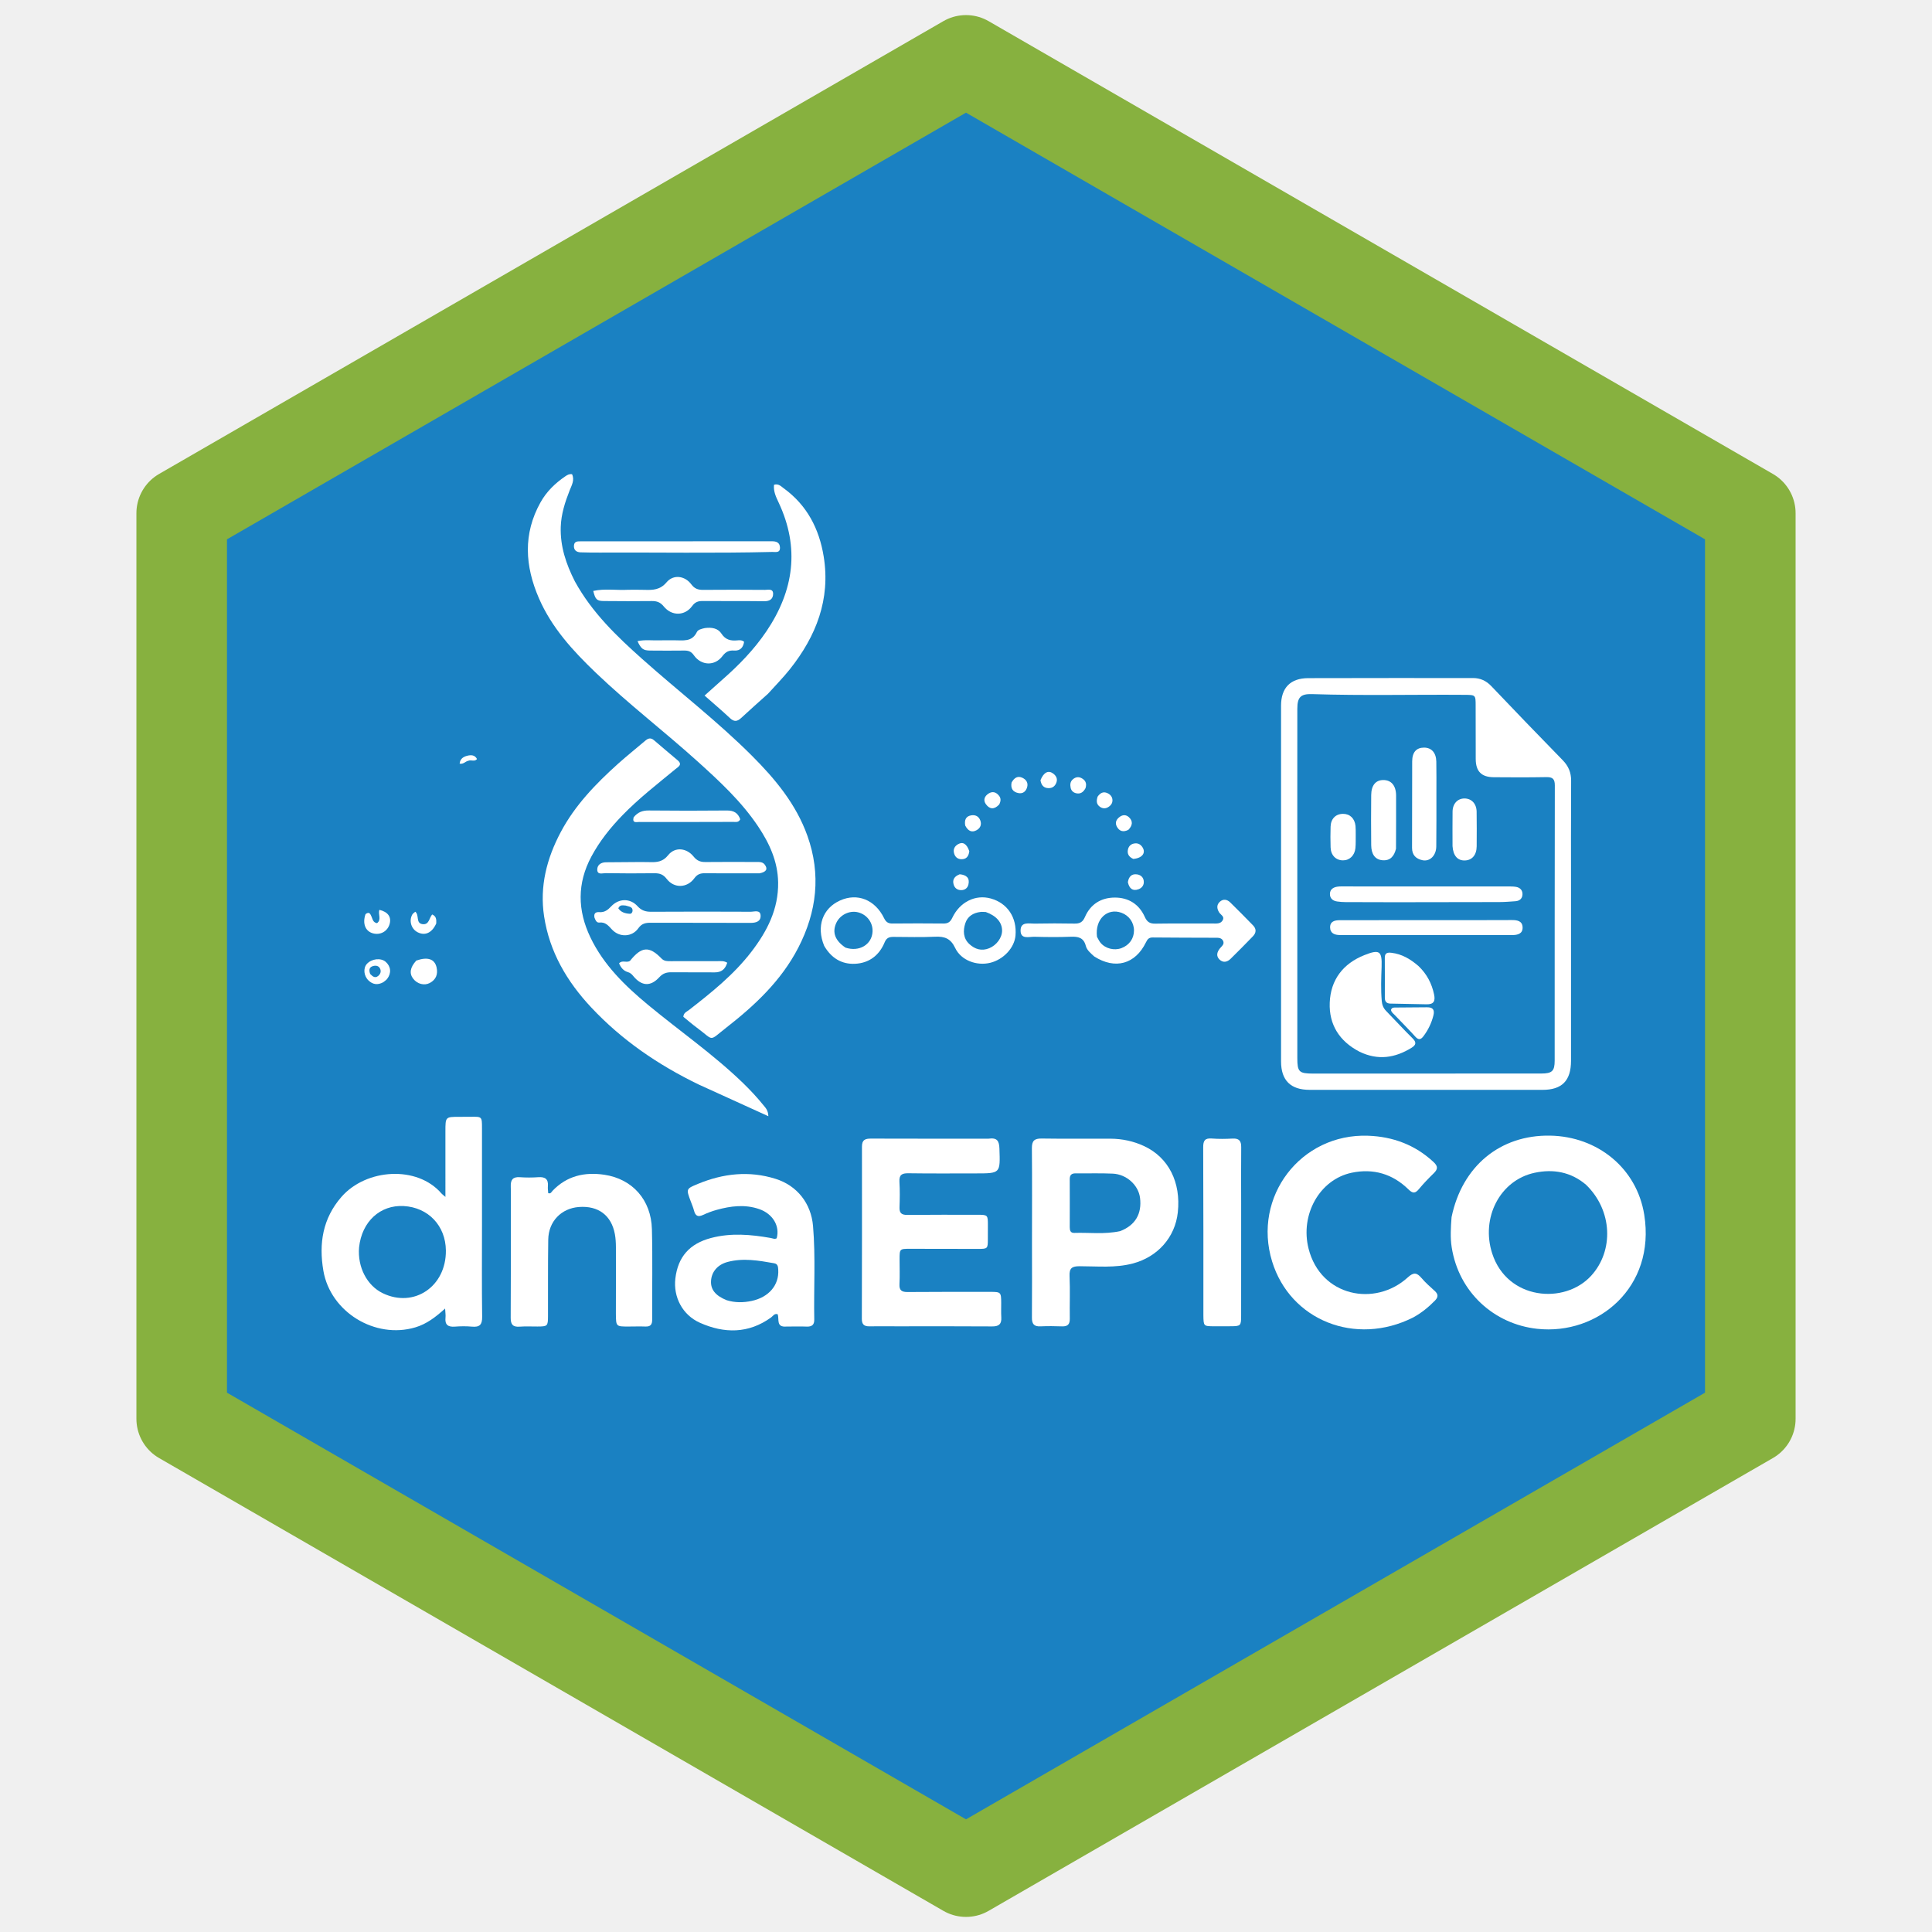
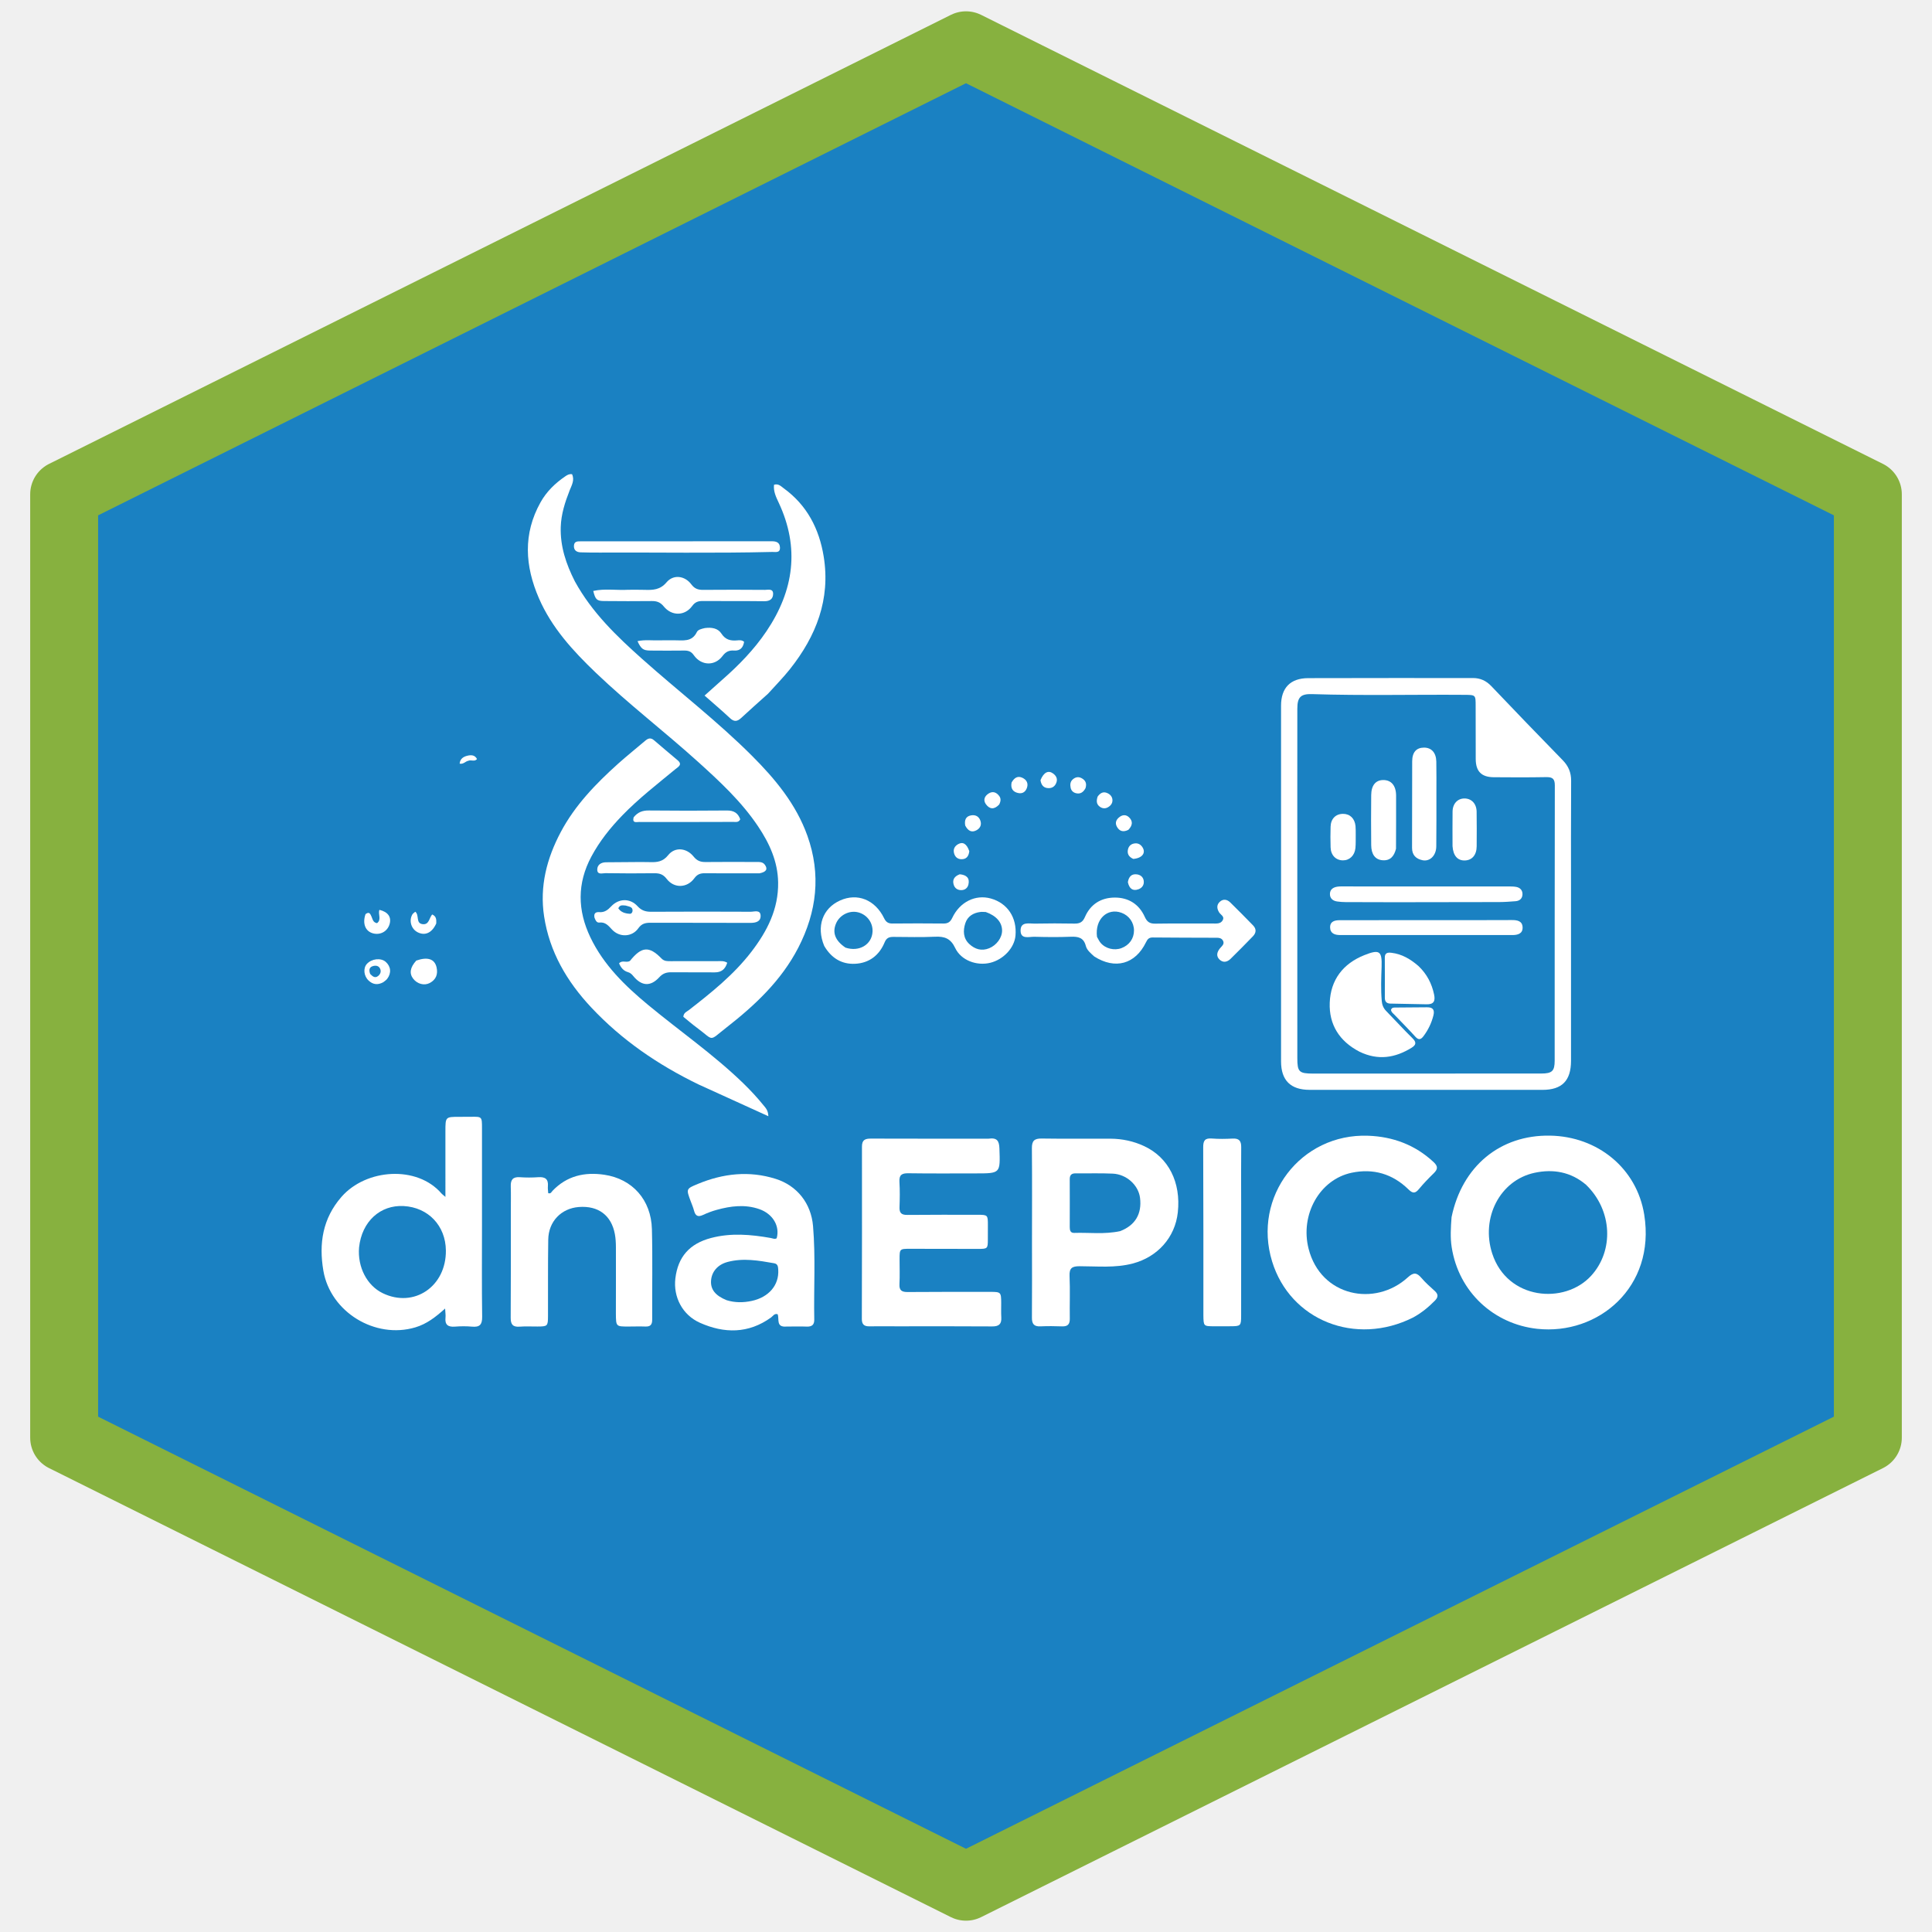
<svg xmlns="http://www.w3.org/2000/svg" version="1.1" id="Layer_1" x="0px" y="0px" width="1024" height="1024" viewBox="0 0 1024 1024" enable-background="new 0 0 1024 1024" xml:space="preserve">
-   <polygon points="512,32 927.7,272 927.7,752 512,992 96.3,752 96.3,272" fill="#1A81C2" stroke="#87B13F" stroke-width="48" stroke-linejoin="round" />
+   <polygon points="512,24 990,262 990,762 512,1000 34,762 34,262" fill="#1A81C2" stroke="#87B13F" stroke-width="36" stroke-linejoin="round" />
  <g transform="translate(92 92) scale(0.82)">
    <path fill="#FFFFFF" opacity="1" stroke="none" d=" M259.393,263.614   C270.421,283.711 286.399,299.035 302.976,313.816   C326.469,334.765 351.506,353.974 373.802,376.267   C388.851,391.314 402.35,407.533 409.664,427.978   C418.613,452.996 415.781,477.147 403.772,500.398   C392.82,521.602 375.826,537.556 357.321,551.982   C345.522,561.18 349.775,560.584 338.167,552.018   C335.112,549.764 332.243,547.259 329.482,545.025   C329.706,542.318 331.704,541.757 333.077,540.689   C347.689,529.325 362.143,517.772 373.509,502.958   C383.637,489.758 391.033,475.44 390.762,458.186   C390.549,444.657 385.174,432.953 377.852,422.008   C367.101,405.935 353.039,392.906 338.8,380.054   C317.159,360.522 293.959,342.776 272.88,322.604   C258.125,308.484 244.387,293.514 236.13,274.466   C227.129,253.703 225.759,232.945 237.189,212.488   C241.088,205.508 246.684,200.101 253.249,195.642   C254.49,194.799 255.771,194.037 257.565,194.324   C259.348,198.155 257.305,201.479 256.023,204.739   C253.022,212.372 250.522,220.07 250.254,228.37   C249.851,240.896 253.644,252.311 259.393,263.614  z" />
    <path fill="#FFFFFF" opacity="1" stroke="none" d=" M903.261,465   C903.26,501.49 903.26,537.48 903.256,573.47   C903.255,586.327 897.436,592.257 884.774,592.258   C834.621,592.263 784.469,592.263 734.316,592.248   C722.023,592.244 715.84,586.12 715.837,573.865   C715.819,497.22 715.818,420.575 715.834,343.93   C715.837,332.452 721.825,326.175 733.358,326.133   C768.847,326.005 804.337,326.088 839.827,326.064   C844.601,326.061 848.402,327.783 851.749,331.299   C867.027,347.345 882.388,363.312 897.876,379.155   C901.623,382.988 903.364,387.142 903.33,392.521   C903.177,416.513 903.262,440.507 903.261,465  M753.5,581.723   C796.982,581.719 840.464,581.724 883.946,581.702   C891.029,581.699 892.693,580.128 892.695,573.359   C892.716,514.051 892.669,454.743 892.789,395.434   C892.797,391.137 891.22,390.042 887.241,390.112   C875.916,390.31 864.584,390.287 853.257,390.178   C845.325,390.102 841.708,386.363 841.664,378.443   C841.601,366.948 841.628,355.453 841.615,343.958   C841.607,336.945 841.605,336.979 834.344,336.924   C801.531,336.679 768.714,337.513 735.904,336.459   C728.522,336.222 726.363,338.454 726.353,345.857   C726.327,364.683 726.337,383.508 726.337,402.334   C726.34,458.81 726.341,515.286 726.353,571.762   C726.355,580.634 727.478,581.716 736.507,581.732   C741.838,581.741 747.169,581.726 753.5,581.723  z" />
    <path fill="#FFFFFF" opacity="1" stroke="none" d=" M826.045,674.549   C832.837,641.564 857.485,621.291 889.687,621.838   C920.465,622.361 945.783,642.933 950.582,672.933   C958.09,719.869 920.707,750.959 881.399,746.704   C853.685,743.703 830.689,723.253 826.122,693.932   C825.144,687.649 825.545,681.308 826.045,674.549  M912.922,653.552   C903.145,645.262 891.691,643.263 879.624,645.876   C857.261,650.719 844.854,675.061 852.321,698.045   C862.08,728.082 899.045,731.186 916.227,712.463   C931.062,696.297 930.129,670.128 912.922,653.552  z" />
    <path fill="#FFFFFF" opacity="1" stroke="none" d=" M339.3,588.746   C313.102,576.042 289.726,560.064 269.974,539   C254.226,522.207 242.985,503.051 239.482,480.037   C236.54,460.704 241.218,442.654 250.255,425.629   C259.459,408.29 272.885,394.413 287.321,381.447   C293.018,376.331 299.033,371.57 304.857,366.594   C306.738,364.986 308.432,364.443 310.551,366.285   C315.579,370.656 320.719,374.897 325.801,379.205   C329.154,382.048 326.177,383.459 324.373,384.95   C312.694,394.603 300.682,403.879 290.105,414.788   C282.31,422.828 275.358,431.523 270.047,441.452   C260.783,458.771 261.038,476.184 269.421,493.703   C277.983,511.598 291.826,525.018 306.787,537.407   C327.176,554.29 349.028,569.394 368.107,587.875   C372.901,592.518 377.422,597.403 381.611,602.589   C382.824,604.091 384.284,605.557 384.447,609.291   C368.996,602.267 354.314,595.592 339.3,588.746  z" />
    <path fill="#FFFFFF" opacity="1" stroke="none" d=" M175.708,619.05   C175.711,609.697 175.711,609.698 184.664,609.692   C187.162,609.69 189.661,609.7 192.159,609.662   C199.344,609.552 199.346,609.544 199.346,616.974   C199.348,637.796 199.35,658.617 199.349,679.439   C199.348,699.261 199.176,719.085 199.455,738.903   C199.528,744.08 197.808,745.755 192.861,745.299   C189.227,744.964 185.52,745.005 181.877,745.29   C177.408,745.639 175.249,744.126 175.764,739.41   C175.938,737.819 175.64,736.176 175.509,733.598   C169.403,739.105 163.624,743.576 156.265,745.768   C130.275,753.508 101.386,735.885 96.819,709.152   C93.821,691.6 96.361,675.367 108.501,661.443   C124.45,643.15 157.439,640.93 173.16,659.227   C173.583,659.72 174.144,660.094 175.709,661.447   C175.709,646.823 175.709,633.183 175.708,619.05  M119.897,694.069   C118.811,706.802 124.985,718.748 135.204,723.687   C155.425,733.46 176.267,719.34 176.006,696.044   C175.827,680.035 164.598,668.224 148.73,667.356   C133.627,666.53 121.686,677.285 119.897,694.069  z" />
    <path fill="#FFFFFF" opacity="1" stroke="none" d=" M526.783,623.806   C532.268,623.036 533.63,625.171 533.799,630.176   C534.343,646.258 534.588,646.252 518.47,646.253   C503.977,646.253 489.481,646.38 474.991,646.162   C470.749,646.098 468.89,647.187 469.169,651.733   C469.506,657.211 469.411,662.729 469.218,668.219   C469.087,671.971 470.647,673.123 474.257,673.089   C489.415,672.945 504.576,672.992 519.735,673.005   C526.267,673.01 526.348,673.132 526.338,679.786   C526.333,682.784 526.324,685.783 526.32,688.781   C526.312,694.936 526.207,695.059 519.767,695.054   C505.273,695.043 490.78,695.005 476.286,694.986   C469.287,694.976 469.267,694.998 469.258,701.817   C469.25,707.148 469.471,712.49 469.183,717.806   C468.962,721.881 470.681,722.956 474.453,722.927   C492.277,722.788 510.103,722.824 527.928,722.826   C534.709,722.828 534.913,723.065 534.947,729.853   C534.964,733.018 534.824,736.192 535.008,739.347   C535.258,743.638 533.474,745.193 529.142,745.16   C508.652,745.005 488.161,745.093 467.67,745.09   C461.673,745.089 455.674,745.002 449.679,745.098   C446.324,745.152 444.862,743.794 444.87,740.36   C444.956,703.211 445.018,666.061 444.949,628.911   C444.941,624.472 447.091,623.742 450.849,623.756   C476.004,623.85 501.159,623.804 526.783,623.806  z" />
    <path fill="#FFFFFF" opacity="1" stroke="none" d=" M554.846,692   C554.855,671.009 554.977,650.517 554.787,630.029   C554.742,625.247 556.315,623.639 561.108,623.715   C575.93,623.951 590.76,623.733 605.586,623.815   C613.164,623.856 620.497,625.412 627.368,628.624   C643.143,635.997 651.219,652.042 649.102,671.456   C647.335,687.669 636.032,700.265 619.959,704.493   C608.612,707.479 597.106,706.258 585.667,706.25   C580.704,706.247 578.898,707.433 579.13,712.638   C579.539,721.782 579.135,730.959 579.288,740.119   C579.349,743.792 577.917,745.248 574.289,745.124   C569.63,744.965 564.954,744.901 560.299,745.116   C556.115,745.31 554.775,743.501 554.808,739.479   C554.94,723.82 554.853,708.16 554.846,692  M611.838,683.573   C621.575,679.812 625.988,672.404 624.677,662.022   C623.645,653.853 616.023,646.818 607.045,646.4   C599.076,646.03 591.079,646.319 583.095,646.218   C580.33,646.183 579.232,647.347 579.249,650.092   C579.312,660.405 579.269,670.719 579.255,681.033   C579.253,683.065 579.691,684.803 582.196,684.716   C591.81,684.383 601.484,685.775 611.838,683.573  z" />
    <path fill="#FFFFFF" opacity="1" stroke="none" d=" M801.24,739.371   C763.958,758.142 721.729,741.224 710.048,703.152   C697.239,661.401 728.525,620.313 772.16,621.906   C788.12,622.488 802.419,627.777 814.368,638.867   C817.362,641.646 817.249,643.518 814.527,646.168   C811.186,649.418 807.925,652.785 804.958,656.374   C802.59,659.239 800.992,659.344 798.229,656.632   C787.968,646.557 775.487,642.883 761.477,645.827   C740.671,650.201 728.056,673.038 733.635,694.953   C741.501,725.854 776.586,732.788 797.771,713.456   C801.445,710.103 803.552,710.268 806.561,713.812   C809.138,716.846 812.174,719.509 815.135,722.195   C817.486,724.327 817.561,726.155 815.299,728.472   C811.193,732.679 806.713,736.348 801.24,739.371  z" />
    <path fill="#FFFFFF" opacity="1" stroke="none" d=" M396.215,745.242   C389.114,745.876 391.69,740.257 390.433,737.265   C388.299,736.644 387.432,738.48 386.19,739.377   C371.565,749.932 355.909,749.792 340.24,742.815   C328.783,737.713 322.933,726.002 324.336,714.173   C325.996,700.189 333.498,691.68 347.343,688.014   C360.218,684.605 373.087,685.723 385.959,687.998   C387.244,688.225 388.495,688.943 389.827,688.197   C392.018,680.327 387.352,672.39 378.597,669.344   C369.394,666.141 360.196,667.297 351.088,669.81   C348.051,670.648 345.056,671.77 342.202,673.107   C338.926,674.642 337.275,673.691 336.406,670.342   C335.865,668.256 335,666.251 334.242,664.225   C331.267,656.275 331.234,656.212 338.891,653.046   C355.257,646.276 372.003,644.384 389.134,649.774   C403.091,654.166 412.09,665.646 413.329,680.313   C415.028,700.428 413.73,720.586 414.12,740.721   C414.187,744.205 412.503,745.398 409.178,745.268   C405.021,745.105 400.851,745.236 396.215,745.242  M357.477,728.215   C362.857,729.872 368.25,729.849 373.741,728.663   C384.752,726.284 391.451,718.447 390.833,708.497   C390.713,706.575 390.594,704.76 388.2,704.336   C378.179,702.56 368.12,700.796 358.018,703.513   C351.517,705.262 347.663,710.01 347.386,715.879   C347.13,721.297 350.204,725.269 357.477,728.215  z" />
    <path fill="#FFFFFF" opacity="1" stroke="none" d=" M285.89,736.908   C285.906,722.261 285.958,708.099 285.909,693.937   C285.899,691.12 285.749,688.257 285.237,685.494   C282.983,673.336 274.515,667.02 261.989,667.968   C250.574,668.832 242.347,677.314 242.169,689.062   C241.919,705.552 242.077,722.049 242.013,738.543   C241.988,744.987 241.724,745.19 235.175,745.222   C231.343,745.24 227.495,745.025 223.683,745.312   C219.29,745.642 217.874,743.887 217.903,739.557   C218.058,716.566 217.983,693.573 217.986,670.581   C217.987,665.25 218.113,659.914 217.945,654.588   C217.813,650.412 219.282,648.403 223.745,648.712   C227.725,648.988 231.755,648.992 235.733,648.708   C240.179,648.39 242.357,649.921 241.945,654.585   C241.815,656.051 242.072,657.552 242.152,659.021   C243.842,659.594 244.309,658.172 244.99,657.459   C254.231,647.792 265.748,645.239 278.435,647.124   C296.585,649.82 308.689,663.363 309.178,682.307   C309.68,701.788 309.264,721.291 309.357,740.784   C309.372,743.974 308.233,745.354 304.991,745.232   C301.332,745.095 297.662,745.229 293.996,745.232   C285.969,745.239 285.969,745.236 285.89,736.908  z" />
    <path fill="#FFFFFF" opacity="1" stroke="none" d=" M384.212,336.225   C378.256,341.591 372.494,346.639 366.891,351.859   C364.373,354.205 362.336,354.499 359.661,351.993   C354.471,347.132 349.033,342.535 343.209,337.398   C347.363,333.68 351.014,330.354 354.727,327.1   C365.415,317.736 375.281,307.604 383.243,295.786   C400.949,269.511 404.85,241.884 391.08,212.602   C389.406,209.042 387.645,205.447 388.1,201.135   C390.974,200.208 392.675,202.183 394.417,203.447   C409.434,214.348 417.305,229.606 420.209,247.5   C424.705,275.2 415.342,298.976 398.403,320.308   C394.063,325.773 389.131,330.767 384.212,336.225  z" />
    <path fill="#FFFFFF" opacity="1" stroke="none" d=" M665.633,737.892   C665.622,701.432 665.682,665.458 665.513,629.486   C665.493,625.21 666.472,623.351 671.028,623.701   C675.499,624.045 680.026,623.986 684.509,623.741   C688.662,623.514 690.125,625.216 690.08,629.269   C689.945,641.425 690.048,653.584 690.049,665.742   C690.05,689.89 690.059,714.039 690.033,738.188   C690.026,744.772 689.754,745.005 683.373,745.049   C679.709,745.075 676.045,745.103 672.382,745.073   C665.752,745.02 665.732,744.982 665.633,737.892  z" />
    <path fill="#FFFFFF" opacity="1" stroke="none" d=" M595.096,506.035   C592.719,503.877 590.353,501.949 589.638,499.19   C588.247,493.819 584.708,493.09 579.903,493.283   C572.089,493.596 564.25,493.526 556.43,493.305   C552.982,493.207 547.475,495.189 547.476,489.291   C547.478,483.31 553.036,484.867 556.755,484.794   C565.244,484.627 573.74,484.62 582.229,484.782   C585.608,484.847 587.589,483.965 589.057,480.56   C592.633,472.264 599.487,467.983 608.372,467.963   C617.26,467.943 624.072,472.241 627.764,480.472   C629.219,483.717 631.021,484.875 634.532,484.82   C646.851,484.627 659.174,484.761 671.496,484.725   C673.955,484.718 676.812,485.157 678.195,482.491   C679.417,480.138 676.764,479.094 675.787,477.503   C674.307,475.094 674.1,472.672 676.235,470.7   C678.428,468.676 680.951,469.109 682.961,471.071   C687.964,475.955 692.866,480.944 697.745,485.952   C700.014,488.28 699.81,490.769 697.617,493.024   C692.859,497.918 688.086,502.8 683.204,507.568   C681.079,509.644 678.416,510.285 676.079,508.035   C673.735,505.777 674.416,503.21 676.277,500.877   C677.488,499.36 679.545,498.022 678.271,495.747   C677.13,493.711 674.818,493.953 672.861,493.942   C659.54,493.863 646.219,493.924 632.9,493.76   C630.393,493.729 629.49,494.898 628.526,496.878   C621.647,511.009 608.613,514.661 595.096,506.035  M596.868,493.358   C597.618,494.639 598.211,496.051 599.148,497.176   C602.333,500.996 608.017,502.385 612.685,500.636   C617.726,498.747 620.778,494.453 620.777,489.25   C620.776,484.104 617.608,479.601 612.723,477.802   C603.562,474.427 595.403,481.923 596.868,493.358  z" />
    <path fill="#FFFFFF" opacity="1" stroke="none" d=" M420.532,499.182   C415.323,486.606 419.506,474.954 430.76,469.861   C441.952,464.796 453.438,469.327 459.268,481.328   C460.466,483.794 461.918,484.764 464.611,484.739   C475.604,484.636 486.599,484.625 497.592,484.742   C500.475,484.772 502.039,483.781 503.306,481.099   C508.193,470.751 518.311,465.8 528.245,468.571   C539.015,471.576 545.212,480.911 544.181,492.576   C543.485,500.442 536.437,508.02 527.859,510.125   C519.166,512.258 509.014,508.61 505.196,500.533   C502.307,494.422 498.391,492.992 492.285,493.27   C483.308,493.68 474.3,493.434 465.305,493.386   C462.59,493.371 460.813,493.965 459.599,496.905   C456.127,505.319 449.573,510.332 440.486,510.761   C431.837,511.17 425.132,507.088 420.532,499.182  M525.004,477.305   C523.845,477.284 522.669,477.128 521.529,477.266   C516.883,477.83 513.192,480.085 511.741,484.59   C510.205,489.361 510.345,494.305 514.343,498.007   C517.958,501.354 522.258,502.727 527.194,500.713   C531.923,498.785 535.543,493.922 535.519,489.281   C535.492,484.102 531.966,479.793 525.004,477.305  M434.297,500.314   C443.079,503.267 451.335,498.418 451.785,490.041   C452.098,484.198 448.225,478.976 442.489,477.508   C436.814,476.056 430.541,479.205 428.199,484.681   C425.689,490.55 427.539,495.761 434.297,500.314  z" />
    <path fill="#FFFFFF" opacity="1" stroke="none" d=" M294,269.02   C297.83,269.028 301.164,268.95 304.491,269.064   C309.839,269.246 314.487,269.121 318.645,264.188   C323.083,258.924 330.461,259.902 334.66,265.524   C336.768,268.345 339.026,269.099 342.233,269.075   C355.555,268.975 368.878,268.965 382.199,269.084   C384.214,269.102 387.557,268.044 387.521,271.674   C387.489,274.906 385.413,276.458 381.841,276.413   C368.521,276.245 355.197,276.382 341.875,276.289   C339.007,276.269 337.058,276.972 335.204,279.511   C330.46,286.009 321.985,286.13 316.836,279.789   C314.677,277.129 312.412,276.264 309.163,276.305   C298.84,276.435 288.514,276.38 278.19,276.295   C273.564,276.257 272.622,275.31 271.267,269.775   C278.661,268.121 286.13,269.443 294,269.02  z" />
    <path fill="#FFFFFF" opacity="1" stroke="none" d=" M378.739,452.281   C366.604,452.287 354.939,452.348 343.274,452.245   C340.385,452.22 338.438,452.971 336.603,455.483   C331.934,461.875 323.496,462.134 318.713,455.872   C316.447,452.904 314.079,452.195 310.696,452.239   C300.199,452.376 289.698,452.357 279.202,452.192   C277.233,452.161 273.784,453.508 273.856,449.748   C273.913,446.72 276.387,445.202 279.428,445.154   C284.926,445.067 290.425,445.053 295.923,445.028   C299.922,445.01 303.925,444.918 307.92,445.051   C312.505,445.204 316.293,444.819 319.683,440.555   C324.03,435.087 331.552,435.762 336.14,441.475   C338.293,444.156 340.542,445.03 343.784,444.993   C354.78,444.867 365.78,444.937 376.778,444.965   C378.759,444.97 380.812,444.84 382.202,446.773   C384.188,449.533 383.185,451.403 378.739,452.281  z" />
    <path fill="#FFFFFF" opacity="1" stroke="none" d=" M272.041,480.893   C271.451,477.862 273.169,477.222 275.172,477.377   C278.534,477.638 280.642,476.018 282.836,473.676   C287.803,468.375 295.128,468.279 299.912,473.562   C302.422,476.334 305.112,477.158 308.654,477.14   C330.116,477.028 351.58,477.012 373.042,477.127   C375.34,477.14 379.264,475.629 379.434,479.592   C379.602,483.501 376.362,484.349 372.728,484.331   C351.265,484.226 329.802,484.324 308.339,484.245   C305.01,484.233 302.581,484.735 300.365,487.852   C296.308,493.561 288.185,493.841 283.354,488.609   C281.01,486.07 279.105,483.678 275.209,484.112   C273.44,484.31 272.752,482.689 272.041,480.893  M292.204,473.123   C290.484,473.061 288.545,472.343 287.453,474.904   C289.195,477.527 291.95,478.265 294.883,478.444   C295.946,478.509 296.647,477.519 296.676,476.445   C296.744,473.939 294.615,473.867 292.204,473.123  z" />
    <path fill="#FFFFFF" opacity="1" stroke="none" d=" M275.011,244.974   C270.684,244.934 266.85,244.985 263.025,244.82   C260.334,244.705 258.565,243.33 258.79,240.395   C259.008,237.533 261.288,237.709 263.281,237.708   C304.432,237.693 345.583,237.712 386.733,237.66   C389.654,237.657 391.787,238.468 391.946,241.605   C392.139,245.416 389.127,244.507 386.949,244.561   C349.806,245.482 312.656,244.794 275.011,244.974  z" />
    <path fill="#FFFFFF" opacity="1" stroke="none" d=" M294.952,508.943   C302.463,499.526 307.421,499.134 315.38,507.353   C317.16,509.192 319.229,509.079 321.353,509.082   C331.494,509.099 341.636,509.052 351.777,509.051   C353.734,509.051 355.757,508.776 357.864,510.086   C356.584,514.215 354.156,516.361 349.701,516.313   C340.392,516.211 331.08,516.363 321.772,516.245   C318.601,516.204 316.255,516.953 313.948,519.467   C308.276,525.649 302.522,525.246 297.148,518.713   C296.163,517.516 295.243,516.6 293.667,516.156   C290.774,515.341 289.09,513.158 287.949,510.488   C289.978,508.158 292.629,510.302 294.952,508.943  z" />
    <path fill="#FFFFFF" opacity="1" stroke="none" d=" M343.413,293.766   C347.884,293.171 351.869,293.887 354.104,297.337   C356.701,301.344 360.035,302.111 364.259,301.729   C365.689,301.6 367.257,301.398 368.773,302.634   C368.186,306.274 366.342,308.579 362.277,308.294   C359.041,308.068 356.897,309.058 354.795,311.856   C349.823,318.474 341.037,318.149 336.252,311.285   C334.539,308.828 332.661,308.27 330.006,308.301   C322.695,308.386 315.382,308.37 308.07,308.303   C303.537,308.262 302.171,307.212 299.864,302.226   C304.659,301.161 309.426,301.867 314.133,301.702   C317.287,301.592 320.448,301.693 323.605,301.662   C329.092,301.609 335.022,303.025 338.245,296.319   C338.969,294.813 341.184,294.259 343.413,293.766  z" />
    <path fill="#FFFFFF" opacity="1" stroke="none" d=" M297.357,416.097   C300.049,412.725 303.178,411.63 307.193,411.672   C324.01,411.851 340.832,411.849 357.65,411.684   C362.137,411.64 364.865,413.347 366.27,417.369   C365.225,419.565 363.35,419.048 361.806,419.053   C341.489,419.122 321.173,419.16 300.857,419.103   C299.229,419.099 296.326,420.054 297.357,416.097  z" />
    <path fill="#FFFFFF" opacity="1" stroke="none" d=" M156.879,508.686   C164.295,506.101 168.784,507.662 170.006,513.145   C170.972,517.48 169.649,521.048 165.548,523.194   C162.023,525.039 157.502,523.812 154.898,520.438   C152.261,517.019 152.812,513.152 156.879,508.686  z" />
    <path fill="#FFFFFF" opacity="1" stroke="none" d=" M124.068,478.68   C126.506,476.803 127.141,478.551 127.866,480.099   C128.673,481.822 128.822,484.071 131.508,484.511   C134.61,482.182 131.995,478.637 133.054,475.906   C138.525,477.199 140.87,480.478 139.665,484.962   C138.371,489.782 133.658,492.428 128.796,491.063   C123.97,489.709 121.955,484.777 124.068,478.68  z" />
    <path fill="#FFFFFF" opacity="1" stroke="none" d=" M135.492,522.711   C131.809,524.685 128.757,524.133 126.055,521.603   C122.92,518.668 122.436,513.63 124.937,510.851   C127.984,507.464 133.947,506.788 137.059,509.476   C140.504,512.45 140.918,516.82 138.027,520.55   C137.434,521.315 136.564,521.866 135.492,522.711  M127.074,517.343   C128.527,518.779 130.09,520.328 132.181,518.673   C133.689,517.479 134.375,515.661 133.422,513.78   C132.544,512.046 130.804,511.767 129.113,512.184   C126.744,512.769 125.98,514.407 127.074,517.343  z" />
    <path fill="#FFFFFF" opacity="1" stroke="none" d=" M169.779,484.695   C167.052,490.798 162.573,492.806 157.795,490.406   C153.614,488.306 151.98,482.959 154.345,478.864   C154.723,478.209 155.49,477.779 156.224,477.112   C158.997,479.308 156.36,484.535 160.9,485.141   C165.22,485.717 165.138,481.201 167.143,478.886   C169.834,480.038 169.914,482.144 169.779,484.695  z" />
    <path fill="#FFFFFF" opacity="1" stroke="none" d=" M541.65,393.618   C543.385,390.488 545.656,389.068 548.772,390.599   C551.211,391.796 552.532,393.912 551.676,396.737   C550.854,399.447 548.907,400.982 546.043,400.417   C542.654,399.748 540.904,397.612 541.65,393.618  z" />
    <path fill="#FFFFFF" opacity="1" stroke="none" d=" M589.443,397.256   C588.037,399.849 586.221,401.099 583.576,400.571   C581.63,400.182 580.24,398.969 579.836,397.007   C579.425,395.006 579.512,393.013 581.27,391.522   C582.953,390.096 584.827,389.715 586.811,390.74   C589.324,392.038 590.446,394.046 589.443,397.256  z" />
    <path fill="#FFFFFF" opacity="1" stroke="none" d=" M511.684,421.394   C511.088,417.822 512.072,415.422 515.508,414.825   C518.216,414.354 520.422,415.408 521.432,418.091   C522.448,420.792 521.457,423.071 519.066,424.404   C515.81,426.22 513.442,424.781 511.684,421.394  z" />
    <path fill="#FFFFFF" opacity="1" stroke="none" d=" M560.339,392.096   C562.398,387.019 565.401,385.503 568.469,387.747   C570.301,389.087 571.457,390.917 570.723,393.299   C569.974,395.733 568.279,397.243 565.648,397.233   C562.544,397.223 560.837,395.461 560.339,392.096  z" />
    <path fill="#FFFFFF" opacity="1" stroke="none" d=" M620.316,442.977   C617.33,441.635 616.266,439.58 616.892,436.821   C617.422,434.491 619.074,433.169 621.427,432.936   C623.595,432.722 625.248,433.775 626.353,435.585   C628.547,439.178 626.024,442.516 620.316,442.977  z" />
    <path fill="#FFFFFF" opacity="1" stroke="none" d=" M533.648,407.804   C530.446,411.225 527.461,410.942 525.061,407.616   C523.173,404.998 524.147,402.448 526.716,400.765   C529.416,398.996 531.825,399.849 533.659,402.302   C534.872,403.924 534.712,405.728 533.648,407.804  z" />
    <path fill="#FFFFFF" opacity="1" stroke="none" d=" M616.821,457.999   C617.423,454.317 619.339,452.509 622.704,452.972   C624.964,453.283 626.736,454.664 627.073,457.116   C627.439,459.783 626.013,461.746 623.685,462.592   C619.898,463.968 617.701,462.113 616.821,457.999  z" />
    <path fill="#FFFFFF" opacity="1" stroke="none" d=" M508.154,452.904   C512.508,453.312 514.716,455.322 513.773,459.478   C513.259,461.745 511.554,463.168 509.069,463.155   C506.646,463.142 504.904,461.89 504.225,459.606   C503.256,456.348 504.734,454.195 508.154,452.904  z" />
    <path fill="#FFFFFF" opacity="1" stroke="none" d=" M514.323,437.997   C513.924,441.512 512.228,443.3 509.051,443.169   C506.641,443.071 505.067,441.597 504.469,439.271   C503.798,436.659 504.886,434.687 507.135,433.425   C510.186,431.714 512.694,433.207 514.323,437.997  z" />
    <path fill="#FFFFFF" opacity="1" stroke="none" d=" M617.145,424.184   C613.703,425.924 611.261,425.008 609.706,422.116   C608.284,419.473 609.417,417.301 611.692,415.702   C613.721,414.276 615.877,414.43 617.599,416.104   C620.221,418.652 619.846,421.373 617.145,424.184  z" />
    <path fill="#FFFFFF" opacity="1" stroke="none" d=" M597.285,402.682   C599.036,400.269 600.967,399.303 603.495,400.413   C605.44,401.267 606.77,402.771 606.859,404.923   C606.948,407.095 605.647,408.667 603.816,409.664   C602.079,410.608 600.283,410.396 598.686,409.239   C596.471,407.633 596.374,405.425 597.285,402.682  z" />
    <path fill="#FFFFFF" opacity="1" stroke="none" d=" M190.514,379.54   C188.463,379.986 187.326,381.927 184.897,381.392   C185.199,378.233 187.335,376.89 189.914,376.275   C192.293,375.708 194.739,375.703 196.134,378.439   C194.446,380.349 192.458,378.738 190.514,379.54  z" />
    <path fill="#FFFFFF" opacity="1" stroke="none" d=" M766.607,567.626   C753.464,560.847 746.773,549.988 747.299,535.942   C747.851,521.231 755.813,510.671 769.738,505.143   C779.442,501.29 781.186,502.443 780.823,512.754   C780.565,520.074 780.288,527.364 780.913,534.685   C781.141,537.35 781.953,539.412 783.807,541.306   C789.51,547.132 794.985,553.186 800.798,558.898   C803.512,561.565 803.115,563.246 800.158,565.069   C789.542,571.612 778.549,573.373 766.607,567.626  z" />
    <path fill="#FFFFFF" opacity="1" stroke="none" d=" M790,470.971   C778.847,470.95 768.194,470.948 757.541,470.892   C755.717,470.883 753.88,470.745 752.075,470.484   C749.269,470.077 747.355,468.467 747.428,465.54   C747.503,462.554 749.707,461.261 752.413,460.897   C753.888,460.699 755.403,460.761 756.9,460.761   C792.023,460.76 827.145,460.762 862.268,460.781   C864.095,460.782 865.956,460.742 867.742,461.054   C870.337,461.508 871.981,463.239 871.893,465.893   C871.805,468.569 870.071,470.122 867.38,470.32   C863.897,470.577 860.405,470.857 856.916,470.869   C834.778,470.943 812.639,470.946 790,470.971  z" />
    <path fill="#FFFFFF" opacity="1" stroke="none" d=" M822.663,482.544   C837.101,482.546 851.094,482.581 865.086,482.502   C868.6,482.482 871.829,483.128 871.964,487.201   C872.103,491.377 868.727,492.196 865.325,492.198   C828.176,492.215 791.028,492.199 753.879,492.181   C750.552,492.179 747.633,491.12 747.545,487.335   C747.454,483.373 750.479,482.595 753.783,482.592   C776.595,482.576 799.406,482.554 822.663,482.544  z" />
    <path fill="#FFFFFF" opacity="1" stroke="none" d=" M816.25,401   C816.233,412.649 816.314,423.799 816.167,434.946   C816.089,440.842 812.025,444.837 807.232,443.821   C803.093,442.944 800.49,440.493 800.505,435.842   C800.566,417.206 800.533,398.569 800.594,379.932   C800.614,374.013 803.286,371.032 808.297,371.036   C813.058,371.04 816.072,374.33 816.188,380.033   C816.327,386.853 816.241,393.678 816.25,401  z" />
    <path fill="#FFFFFF" opacity="1" stroke="none" d=" M804.713,512.27   C810.174,517.512 813.276,523.578 814.758,530.644   C815.662,534.955 814.453,537.048 809.938,536.95   C802.131,536.781 794.323,536.615 786.515,536.49   C783.995,536.449 782.918,535.15 782.918,532.747   C782.919,524.097 782.961,515.447 782.895,506.798   C782.87,503.56 784.874,503.383 787.225,503.66   C793.929,504.451 799.454,507.703 804.713,512.27  z" />
    <path fill="#FFFFFF" opacity="1" stroke="none" d=" M790.139,436.403   C788.911,441.376 786.31,444.29 781.292,443.831   C776.68,443.409 774.161,440.019 774.103,434.092   C773.997,423.295 773.987,412.495 774.103,401.698   C774.171,395.432 776.974,392.084 781.764,392   C787.042,391.907 790.175,395.578 790.196,402.076   C790.231,413.372 790.188,424.669 790.139,436.403  z" />
    <path fill="#FFFFFF" opacity="1" stroke="none" d=" M826.673,434.722   C826.671,426.95 826.596,419.646 826.696,412.344   C826.766,407.232 829.987,403.864 834.466,403.908   C838.979,403.952 842.169,407.306 842.246,412.431   C842.358,419.898 842.328,427.369 842.275,434.838   C842.236,440.44 839.302,443.86 834.601,443.983   C829.951,444.105 827.088,440.929 826.673,434.722  z" />
    <path fill="#FFFFFF" opacity="1" stroke="none" d=" M764.101,427.079   C764.05,430.374 764.186,433.213 763.904,436.01   C763.419,440.806 760.086,443.938 755.844,443.913   C751.26,443.886 748.023,440.611 747.862,435.549   C747.72,431.073 747.716,426.586 747.856,422.11   C748.016,417.009 751.177,413.875 755.885,413.852   C760.316,413.83 763.431,416.781 763.958,421.63   C764.136,423.274 764.06,424.945 764.101,427.079  z" />
    <path fill="#FFFFFF" opacity="1" stroke="none" d=" M789.741,544.338   C788.523,543.005 787.134,542.214 786.903,540.562   C787.445,538.835 788.963,539.051 790.201,539.034   C796.851,538.938 803.503,538.98 810.153,538.879   C813.985,538.821 815.233,540.527 814.308,544.188   C813.067,549.096 810.927,553.541 807.884,557.576   C806.265,559.722 804.775,560.247 802.688,557.946   C798.56,553.394 794.234,549.023 789.741,544.338  z" />
  </g>
</svg>
